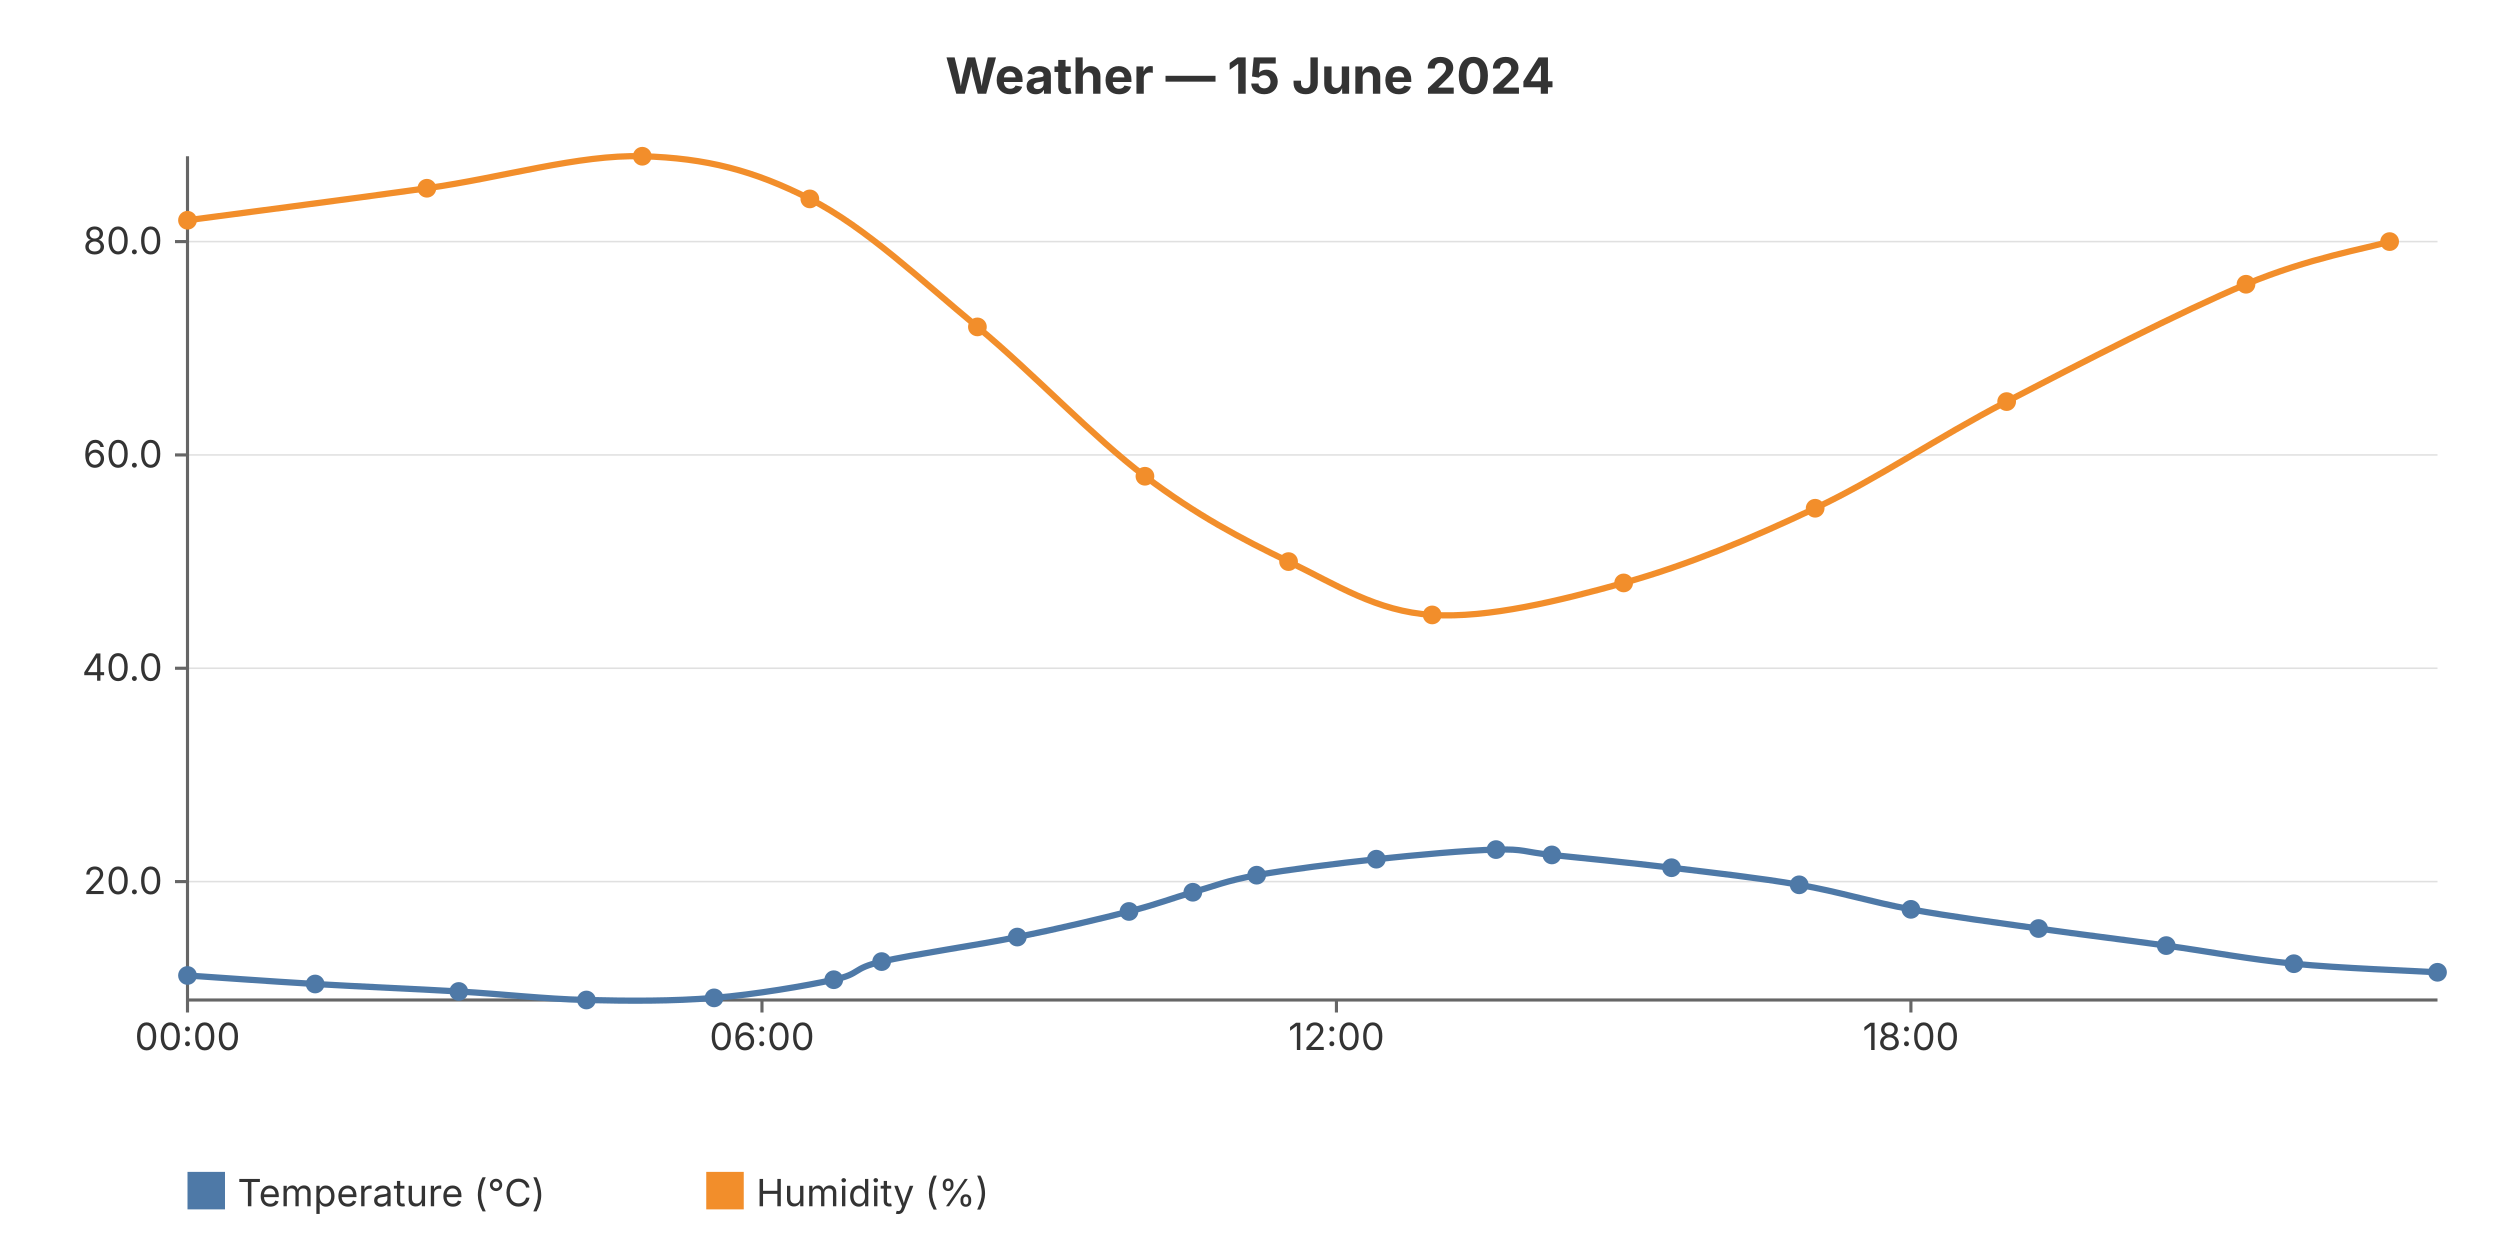
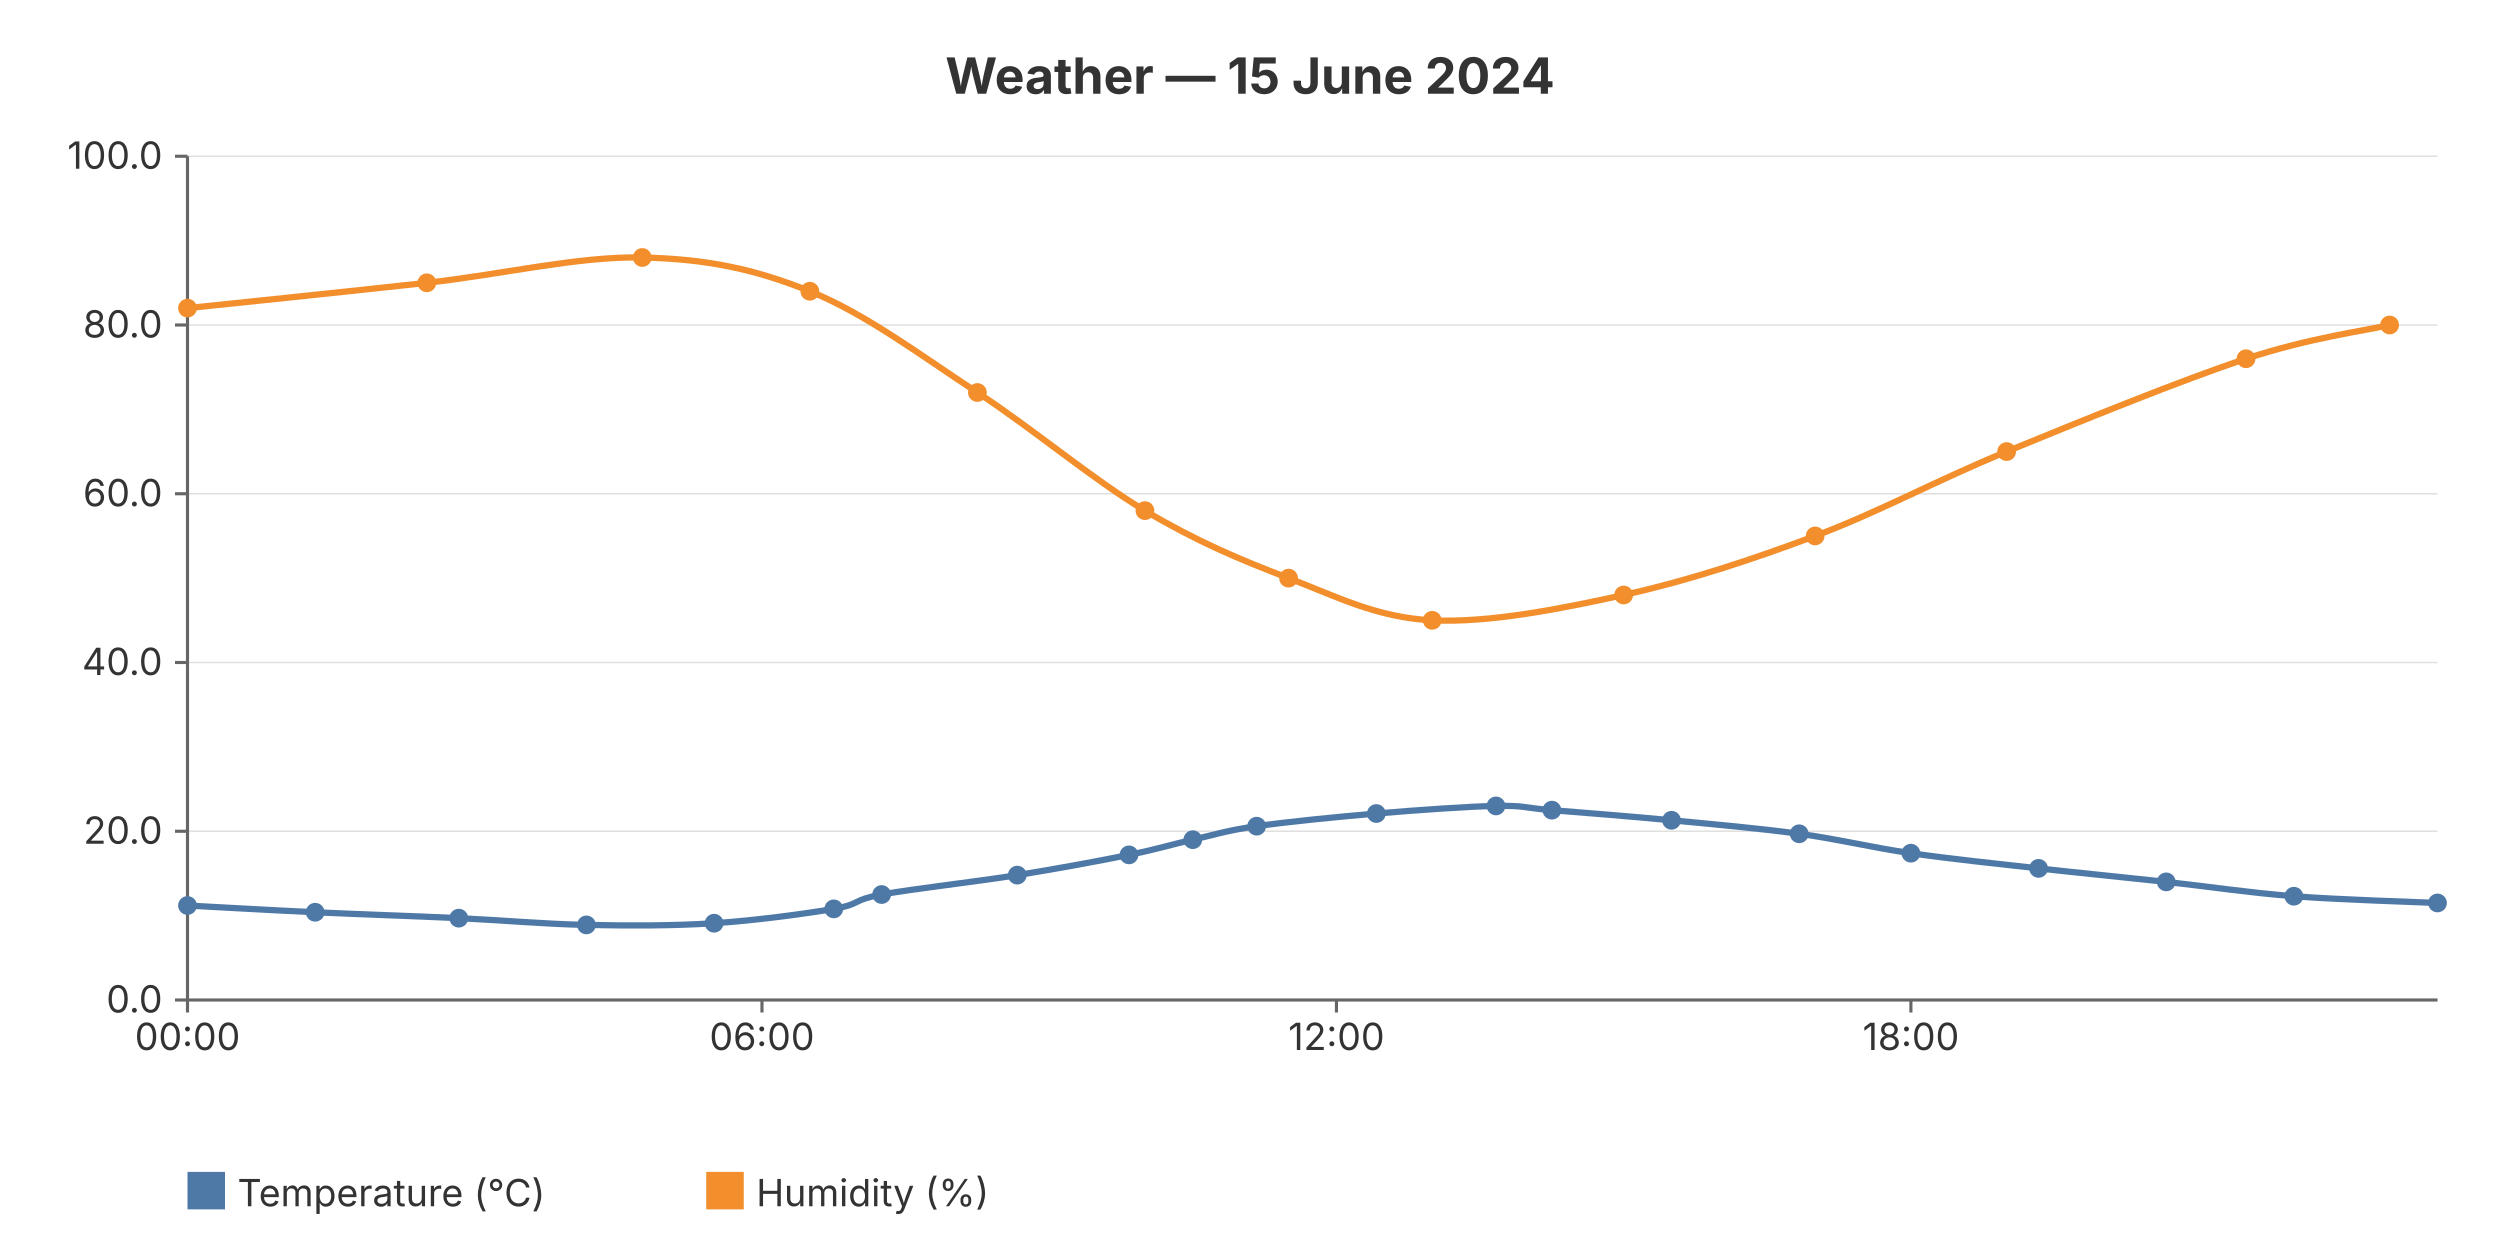
<svg xmlns="http://www.w3.org/2000/svg" viewBox="0 0 800 400" role="img" aria-labelledby="chart-title">
  <style>
    .tooltip { display: none; pointer-events: none; }
    .data-point:hover .tooltip { display: block; }
    .point { transition: r 0.15s; }
    .data-point:hover .point { r: 5; }
    .line { transition: stroke-width 0.2s; }
    .bar { transition: opacity 0.15s; }
    .bar:hover { opacity: 0.8; }
    .slice { transition: opacity 0.15s; }
    .slice:hover { opacity: 0.8; }
  </style>
  <rect x="0.00" y="0.00" width="800.00" height="400.00" fill="#ffffff" />
  <g class="grid">
-     <line x1="60.00" y1="282.11" x2="780.00" y2="282.11" stroke="#e0e0e0" stroke-width="0.5" />
-     <line x1="60.00" y1="213.84" x2="780.00" y2="213.84" stroke="#e0e0e0" stroke-width="0.5" />
-     <line x1="60.00" y1="145.58" x2="780.00" y2="145.58" stroke="#e0e0e0" stroke-width="0.5" />
-     <line x1="60.00" y1="77.31" x2="780.00" y2="77.31" stroke="#e0e0e0" stroke-width="0.5" />
+     <line x1="60.00" y1="320.00" x2="780.00" y2="320.00" stroke="#e0e0e0" stroke-width="0.5" />
+     <line x1="60.00" y1="266.00" x2="780.00" y2="266.00" stroke="#e0e0e0" stroke-width="0.5" />
+     <line x1="60.00" y1="212.00" x2="780.00" y2="212.00" stroke="#e0e0e0" stroke-width="0.5" />
+     <line x1="60.00" y1="158.00" x2="780.00" y2="158.00" stroke="#e0e0e0" stroke-width="0.5" />
+     <line x1="60.00" y1="104.00" x2="780.00" y2="104.00" stroke="#e0e0e0" stroke-width="0.5" />
+     <line x1="60.00" y1="50.00" x2="780.00" y2="50.00" stroke="#e0e0e0" stroke-width="0.5" />
  </g>
  <g class="y-axis">
    <line x1="60.00" y1="50.00" x2="60.00" y2="320.00" stroke="#666666" stroke-width="1" />
-     <line x1="56.00" y1="282.11" x2="60.00" y2="282.11" stroke="#666666" stroke-width="1" />
-     <text x="52.00" y="286.11" text-anchor="end" fill="#333333" font-size="12" font-family="system-ui, -apple-system, sans-serif">20.0</text>
-     <line x1="56.00" y1="213.84" x2="60.00" y2="213.84" stroke="#666666" stroke-width="1" />
-     <text x="52.00" y="217.84" text-anchor="end" fill="#333333" font-size="12" font-family="system-ui, -apple-system, sans-serif">40.0</text>
-     <line x1="56.00" y1="145.58" x2="60.00" y2="145.58" stroke="#666666" stroke-width="1" />
-     <text x="52.00" y="149.58" text-anchor="end" fill="#333333" font-size="12" font-family="system-ui, -apple-system, sans-serif">60.0</text>
-     <line x1="56.00" y1="77.31" x2="60.00" y2="77.31" stroke="#666666" stroke-width="1" />
-     <text x="52.00" y="81.31" text-anchor="end" fill="#333333" font-size="12" font-family="system-ui, -apple-system, sans-serif">80.0</text>
+     <line x1="56.00" y1="320.00" x2="60.00" y2="320.00" stroke="#666666" stroke-width="1" />
+     <text x="52.00" y="324.00" text-anchor="end" fill="#333333" font-size="12" font-family="system-ui, -apple-system, sans-serif">0.0</text>
+     <line x1="56.00" y1="266.00" x2="60.00" y2="266.00" stroke="#666666" stroke-width="1" />
+     <text x="52.00" y="270.00" text-anchor="end" fill="#333333" font-size="12" font-family="system-ui, -apple-system, sans-serif">20.0</text>
+     <line x1="56.00" y1="212.00" x2="60.00" y2="212.00" stroke="#666666" stroke-width="1" />
+     <text x="52.00" y="216.00" text-anchor="end" fill="#333333" font-size="12" font-family="system-ui, -apple-system, sans-serif">40.0</text>
+     <line x1="56.00" y1="158.00" x2="60.00" y2="158.00" stroke="#666666" stroke-width="1" />
+     <text x="52.00" y="162.00" text-anchor="end" fill="#333333" font-size="12" font-family="system-ui, -apple-system, sans-serif">60.0</text>
+     <line x1="56.00" y1="104.00" x2="60.00" y2="104.00" stroke="#666666" stroke-width="1" />
+     <text x="52.00" y="108.00" text-anchor="end" fill="#333333" font-size="12" font-family="system-ui, -apple-system, sans-serif">80.0</text>
+     <line x1="56.00" y1="50.00" x2="60.00" y2="50.00" stroke="#666666" stroke-width="1" />
+     <text x="52.00" y="54.00" text-anchor="end" fill="#333333" font-size="12" font-family="system-ui, -apple-system, sans-serif">100.0</text>
  </g>
  <g class="x-axis">
    <line x1="60.00" y1="320.00" x2="780.00" y2="320.00" stroke="#666666" stroke-width="1" />
    <line x1="60.00" y1="320.00" x2="60.00" y2="324.00" stroke="#666666" stroke-width="1" />
    <text x="60.00" y="336.00" text-anchor="middle" fill="#333333" font-size="12" font-family="system-ui, -apple-system, sans-serif">00:00</text>
    <line x1="243.83" y1="320.00" x2="243.83" y2="324.00" stroke="#666666" stroke-width="1" />
    <text x="243.83" y="336.00" text-anchor="middle" fill="#333333" font-size="12" font-family="system-ui, -apple-system, sans-serif">06:00</text>
    <line x1="427.66" y1="320.00" x2="427.66" y2="324.00" stroke="#666666" stroke-width="1" />
    <text x="427.66" y="336.00" text-anchor="middle" fill="#333333" font-size="12" font-family="system-ui, -apple-system, sans-serif">12:00</text>
    <line x1="611.49" y1="320.00" x2="611.49" y2="324.00" stroke="#666666" stroke-width="1" />
    <text x="611.49" y="336.00" text-anchor="middle" fill="#333333" font-size="12" font-family="system-ui, -apple-system, sans-serif">18:00</text>
  </g>
  <text x="400.00" y="30.00" text-anchor="middle" fill="#333333" font-size="16" font-weight="bold" font-family="system-ui, -apple-system, sans-serif">Weather — 15 June 2024</text>
  <g class="series-0">
-     <path d="M60.00,312.15 C66.81,312.60 86.38,314.03 100.85,314.88 C115.32,315.73 132.34,316.42 146.81,317.27 C161.28,318.12 174.04,319.66 187.66,320.00 C201.28,320.34 215.32,320.40 228.51,319.32 C241.70,318.24 257.87,315.45 266.81,313.51 C275.74,311.58 272.34,309.99 282.13,307.71 C291.91,305.44 312.34,302.53 325.53,299.86 C338.72,297.19 351.91,294.06 361.28,291.67 C370.64,289.28 374.89,287.46 381.70,285.52 C388.51,283.59 392.34,281.83 402.13,280.06 C411.91,278.30 427.66,276.31 440.43,274.94 C453.19,273.58 469.36,272.10 478.72,271.87 C488.09,271.64 487.23,272.61 496.60,273.58 C505.96,274.54 521.70,276.08 534.89,277.67 C548.09,279.27 562.98,280.92 575.74,283.14 C588.51,285.35 598.72,288.65 611.49,290.99 C624.26,293.32 638.72,295.20 652.34,297.13 C665.96,299.06 679.57,300.71 693.19,302.59 C706.81,304.47 719.57,306.97 734.04,308.39 C748.51,309.82 772.34,310.67 780.00,311.13" fill="none" stroke="#4e79a7" stroke-width="2" class="line" />
+     <path d="M60.00,289.76 C66.81,290.12 86.38,291.25 100.85,291.92 C115.32,292.60 132.34,293.13 146.81,293.81 C161.28,294.49 174.04,295.70 187.66,295.97 C201.28,296.24 215.32,296.29 228.51,295.43 C241.70,294.57 257.87,292.37 266.81,290.84 C275.74,289.31 272.34,288.05 282.13,286.25 C291.91,284.45 312.34,282.15 325.53,280.04 C338.72,277.92 351.91,275.45 361.28,273.56 C370.64,271.67 374.89,270.23 381.70,268.70 C388.51,267.17 392.34,265.77 402.13,264.38 C411.91,262.99 427.66,261.41 440.43,260.33 C453.19,259.25 469.36,258.08 478.72,257.90 C488.09,257.72 487.23,258.49 496.60,259.25 C505.96,260.01 521.70,261.23 534.89,262.49 C548.09,263.75 562.98,265.06 575.74,266.81 C588.51,268.56 598.72,271.17 611.49,273.02 C624.26,274.87 638.72,276.35 652.34,277.88 C665.96,279.41 679.57,280.71 693.19,282.20 C706.81,283.69 719.57,285.67 734.04,286.79 C748.51,287.92 772.34,288.59 780.00,288.95" fill="none" stroke="#4e79a7" stroke-width="2" class="line" />
    <g class="data-point" aria-label="11.2°C">
-       <circle cx="60.00" cy="312.15" r="3.0" fill="#4e79a7" class="point" />
-       <g class="tooltip">
-         <rect x="68.00" y="292.15" width="60.00" height="18.00" fill="white" stroke="#ccc" rx="3" />
-         <text x="72.00" y="305.15" fill="#333333" font-size="10" font-family="system-ui, -apple-system, sans-serif">11.2°C</text>
+       <circle cx="60.00" cy="289.76" r="3.0" fill="#4e79a7" class="point" />
+       <g class="tooltip">
+         <rect x="68.00" y="269.76" width="60.00" height="18.00" fill="white" stroke="#ccc" rx="3" />
+         <text x="72.00" y="282.76" fill="#333333" font-size="10" font-family="system-ui, -apple-system, sans-serif">11.2°C</text>
      </g>
    </g>
    <g class="data-point" aria-label="10.4°C">
-       <circle cx="100.85" cy="314.88" r="3.0" fill="#4e79a7" class="point" />
-       <g class="tooltip">
-         <rect x="108.85" y="294.88" width="60.00" height="18.00" fill="white" stroke="#ccc" rx="3" />
-         <text x="112.85" y="307.88" fill="#333333" font-size="10" font-family="system-ui, -apple-system, sans-serif">10.4°C</text>
+       <circle cx="100.85" cy="291.92" r="3.0" fill="#4e79a7" class="point" />
+       <g class="tooltip">
+         <rect x="108.85" y="271.92" width="60.00" height="18.00" fill="white" stroke="#ccc" rx="3" />
+         <text x="112.85" y="284.92" fill="#333333" font-size="10" font-family="system-ui, -apple-system, sans-serif">10.4°C</text>
      </g>
    </g>
    <g class="data-point" aria-label="9.7°C">
-       <circle cx="146.81" cy="317.27" r="3.0" fill="#4e79a7" class="point" />
-       <g class="tooltip">
-         <rect x="154.81" y="297.27" width="60.00" height="18.00" fill="white" stroke="#ccc" rx="3" />
-         <text x="158.81" y="310.27" fill="#333333" font-size="10" font-family="system-ui, -apple-system, sans-serif">9.7°C</text>
+       <circle cx="146.81" cy="293.81" r="3.0" fill="#4e79a7" class="point" />
+       <g class="tooltip">
+         <rect x="154.81" y="273.81" width="60.00" height="18.00" fill="white" stroke="#ccc" rx="3" />
+         <text x="158.81" y="286.81" fill="#333333" font-size="10" font-family="system-ui, -apple-system, sans-serif">9.7°C</text>
      </g>
    </g>
    <g class="data-point" aria-label="8.9°C">
-       <circle cx="187.66" cy="320.00" r="3.0" fill="#4e79a7" class="point" />
-       <g class="tooltip">
-         <rect x="195.66" y="300.00" width="60.00" height="18.00" fill="white" stroke="#ccc" rx="3" />
-         <text x="199.66" y="313.00" fill="#333333" font-size="10" font-family="system-ui, -apple-system, sans-serif">8.9°C</text>
+       <circle cx="187.66" cy="295.97" r="3.0" fill="#4e79a7" class="point" />
+       <g class="tooltip">
+         <rect x="195.66" y="275.97" width="60.00" height="18.00" fill="white" stroke="#ccc" rx="3" />
+         <text x="199.66" y="288.97" fill="#333333" font-size="10" font-family="system-ui, -apple-system, sans-serif">8.9°C</text>
      </g>
    </g>
    <g class="data-point" aria-label="9.1°C">
-       <circle cx="228.51" cy="319.32" r="3.0" fill="#4e79a7" class="point" />
-       <g class="tooltip">
-         <rect x="236.51" y="299.32" width="60.00" height="18.00" fill="white" stroke="#ccc" rx="3" />
-         <text x="240.51" y="312.32" fill="#333333" font-size="10" font-family="system-ui, -apple-system, sans-serif">9.1°C</text>
+       <circle cx="228.51" cy="295.43" r="3.0" fill="#4e79a7" class="point" />
+       <g class="tooltip">
+         <rect x="236.51" y="275.43" width="60.00" height="18.00" fill="white" stroke="#ccc" rx="3" />
+         <text x="240.51" y="288.43" fill="#333333" font-size="10" font-family="system-ui, -apple-system, sans-serif">9.1°C</text>
      </g>
    </g>
    <g class="data-point" aria-label="10.8°C">
-       <circle cx="266.81" cy="313.51" r="3.0" fill="#4e79a7" class="point" />
-       <g class="tooltip">
-         <rect x="274.81" y="293.51" width="60.00" height="18.00" fill="white" stroke="#ccc" rx="3" />
-         <text x="278.81" y="306.51" fill="#333333" font-size="10" font-family="system-ui, -apple-system, sans-serif">10.8°C</text>
+       <circle cx="266.81" cy="290.84" r="3.0" fill="#4e79a7" class="point" />
+       <g class="tooltip">
+         <rect x="274.81" y="270.84" width="60.00" height="18.00" fill="white" stroke="#ccc" rx="3" />
+         <text x="278.81" y="283.84" fill="#333333" font-size="10" font-family="system-ui, -apple-system, sans-serif">10.8°C</text>
      </g>
    </g>
    <g class="data-point" aria-label="12.5°C">
-       <circle cx="282.13" cy="307.71" r="3.0" fill="#4e79a7" class="point" />
-       <g class="tooltip">
-         <rect x="290.13" y="287.71" width="60.00" height="18.00" fill="white" stroke="#ccc" rx="3" />
-         <text x="294.13" y="300.71" fill="#333333" font-size="10" font-family="system-ui, -apple-system, sans-serif">12.5°C</text>
+       <circle cx="282.13" cy="286.25" r="3.0" fill="#4e79a7" class="point" />
+       <g class="tooltip">
+         <rect x="290.13" y="266.25" width="60.00" height="18.00" fill="white" stroke="#ccc" rx="3" />
+         <text x="294.13" y="279.25" fill="#333333" font-size="10" font-family="system-ui, -apple-system, sans-serif">12.5°C</text>
      </g>
    </g>
    <g class="data-point" aria-label="14.8°C">
-       <circle cx="325.53" cy="299.86" r="3.0" fill="#4e79a7" class="point" />
-       <g class="tooltip">
-         <rect x="333.53" y="279.86" width="60.00" height="18.00" fill="white" stroke="#ccc" rx="3" />
-         <text x="337.53" y="292.86" fill="#333333" font-size="10" font-family="system-ui, -apple-system, sans-serif">14.8°C</text>
+       <circle cx="325.53" cy="280.04" r="3.0" fill="#4e79a7" class="point" />
+       <g class="tooltip">
+         <rect x="333.53" y="260.04" width="60.00" height="18.00" fill="white" stroke="#ccc" rx="3" />
+         <text x="337.53" y="273.04" fill="#333333" font-size="10" font-family="system-ui, -apple-system, sans-serif">14.8°C</text>
      </g>
    </g>
    <g class="data-point" aria-label="17.2°C">
-       <circle cx="361.28" cy="291.67" r="3.0" fill="#4e79a7" class="point" />
-       <g class="tooltip">
-         <rect x="369.28" y="271.67" width="60.00" height="18.00" fill="white" stroke="#ccc" rx="3" />
-         <text x="373.28" y="284.67" fill="#333333" font-size="10" font-family="system-ui, -apple-system, sans-serif">17.2°C</text>
+       <circle cx="361.28" cy="273.56" r="3.0" fill="#4e79a7" class="point" />
+       <g class="tooltip">
+         <rect x="369.28" y="253.56" width="60.00" height="18.00" fill="white" stroke="#ccc" rx="3" />
+         <text x="373.28" y="266.56" fill="#333333" font-size="10" font-family="system-ui, -apple-system, sans-serif">17.2°C</text>
      </g>
    </g>
    <g class="data-point" aria-label="19.0°C">
-       <circle cx="381.70" cy="285.52" r="3.0" fill="#4e79a7" class="point" />
-       <g class="tooltip">
-         <rect x="389.70" y="265.52" width="60.00" height="18.00" fill="white" stroke="#ccc" rx="3" />
-         <text x="393.70" y="278.52" fill="#333333" font-size="10" font-family="system-ui, -apple-system, sans-serif">19.0°C</text>
+       <circle cx="381.70" cy="268.70" r="3.0" fill="#4e79a7" class="point" />
+       <g class="tooltip">
+         <rect x="389.70" y="248.70" width="60.00" height="18.00" fill="white" stroke="#ccc" rx="3" />
+         <text x="393.70" y="261.70" fill="#333333" font-size="10" font-family="system-ui, -apple-system, sans-serif">19.0°C</text>
      </g>
    </g>
    <g class="data-point" aria-label="20.6°C">
-       <circle cx="402.13" cy="280.06" r="3.0" fill="#4e79a7" class="point" />
-       <g class="tooltip">
-         <rect x="410.13" y="260.06" width="60.00" height="18.00" fill="white" stroke="#ccc" rx="3" />
-         <text x="414.13" y="273.06" fill="#333333" font-size="10" font-family="system-ui, -apple-system, sans-serif">20.6°C</text>
+       <circle cx="402.13" cy="264.38" r="3.0" fill="#4e79a7" class="point" />
+       <g class="tooltip">
+         <rect x="410.13" y="244.38" width="60.00" height="18.00" fill="white" stroke="#ccc" rx="3" />
+         <text x="414.13" y="257.38" fill="#333333" font-size="10" font-family="system-ui, -apple-system, sans-serif">20.6°C</text>
      </g>
    </g>
    <g class="data-point" aria-label="22.1°C">
-       <circle cx="440.43" cy="274.94" r="3.0" fill="#4e79a7" class="point" />
-       <g class="tooltip">
-         <rect x="448.43" y="254.94" width="60.00" height="18.00" fill="white" stroke="#ccc" rx="3" />
-         <text x="452.43" y="267.94" fill="#333333" font-size="10" font-family="system-ui, -apple-system, sans-serif">22.1°C</text>
+       <circle cx="440.43" cy="260.33" r="3.0" fill="#4e79a7" class="point" />
+       <g class="tooltip">
+         <rect x="448.43" y="240.33" width="60.00" height="18.00" fill="white" stroke="#ccc" rx="3" />
+         <text x="452.43" y="253.33" fill="#333333" font-size="10" font-family="system-ui, -apple-system, sans-serif">22.1°C</text>
      </g>
    </g>
    <g class="data-point" aria-label="23.0°C">
-       <circle cx="478.72" cy="271.87" r="3.0" fill="#4e79a7" class="point" />
-       <g class="tooltip">
-         <rect x="486.72" y="251.87" width="60.00" height="18.00" fill="white" stroke="#ccc" rx="3" />
-         <text x="490.72" y="264.87" fill="#333333" font-size="10" font-family="system-ui, -apple-system, sans-serif">23.0°C</text>
+       <circle cx="478.72" cy="257.90" r="3.0" fill="#4e79a7" class="point" />
+       <g class="tooltip">
+         <rect x="486.72" y="237.90" width="60.00" height="18.00" fill="white" stroke="#ccc" rx="3" />
+         <text x="490.72" y="250.90" fill="#333333" font-size="10" font-family="system-ui, -apple-system, sans-serif">23.0°C</text>
      </g>
    </g>
    <g class="data-point" aria-label="22.5°C">
-       <circle cx="496.60" cy="273.58" r="3.0" fill="#4e79a7" class="point" />
-       <g class="tooltip">
-         <rect x="504.60" y="253.58" width="60.00" height="18.00" fill="white" stroke="#ccc" rx="3" />
-         <text x="508.60" y="266.58" fill="#333333" font-size="10" font-family="system-ui, -apple-system, sans-serif">22.5°C</text>
+       <circle cx="496.60" cy="259.25" r="3.0" fill="#4e79a7" class="point" />
+       <g class="tooltip">
+         <rect x="504.60" y="239.25" width="60.00" height="18.00" fill="white" stroke="#ccc" rx="3" />
+         <text x="508.60" y="252.25" fill="#333333" font-size="10" font-family="system-ui, -apple-system, sans-serif">22.5°C</text>
      </g>
    </g>
    <g class="data-point" aria-label="21.3°C">
-       <circle cx="534.89" cy="277.67" r="3.0" fill="#4e79a7" class="point" />
-       <g class="tooltip">
-         <rect x="542.89" y="257.67" width="60.00" height="18.00" fill="white" stroke="#ccc" rx="3" />
-         <text x="546.89" y="270.67" fill="#333333" font-size="10" font-family="system-ui, -apple-system, sans-serif">21.3°C</text>
+       <circle cx="534.89" cy="262.49" r="3.0" fill="#4e79a7" class="point" />
+       <g class="tooltip">
+         <rect x="542.89" y="242.49" width="60.00" height="18.00" fill="white" stroke="#ccc" rx="3" />
+         <text x="546.89" y="255.49" fill="#333333" font-size="10" font-family="system-ui, -apple-system, sans-serif">21.3°C</text>
      </g>
    </g>
    <g class="data-point" aria-label="19.7°C">
-       <circle cx="575.74" cy="283.14" r="3.0" fill="#4e79a7" class="point" />
-       <g class="tooltip">
-         <rect x="583.74" y="263.14" width="60.00" height="18.00" fill="white" stroke="#ccc" rx="3" />
-         <text x="587.74" y="276.14" fill="#333333" font-size="10" font-family="system-ui, -apple-system, sans-serif">19.7°C</text>
+       <circle cx="575.74" cy="266.81" r="3.0" fill="#4e79a7" class="point" />
+       <g class="tooltip">
+         <rect x="583.74" y="246.81" width="60.00" height="18.00" fill="white" stroke="#ccc" rx="3" />
+         <text x="587.74" y="259.81" fill="#333333" font-size="10" font-family="system-ui, -apple-system, sans-serif">19.7°C</text>
      </g>
    </g>
    <g class="data-point" aria-label="17.4°C">
-       <circle cx="611.49" cy="290.99" r="3.0" fill="#4e79a7" class="point" />
-       <g class="tooltip">
-         <rect x="619.49" y="270.99" width="60.00" height="18.00" fill="white" stroke="#ccc" rx="3" />
-         <text x="623.49" y="283.99" fill="#333333" font-size="10" font-family="system-ui, -apple-system, sans-serif">17.4°C</text>
+       <circle cx="611.49" cy="273.02" r="3.0" fill="#4e79a7" class="point" />
+       <g class="tooltip">
+         <rect x="619.49" y="253.02" width="60.00" height="18.00" fill="white" stroke="#ccc" rx="3" />
+         <text x="623.49" y="266.02" fill="#333333" font-size="10" font-family="system-ui, -apple-system, sans-serif">17.4°C</text>
      </g>
    </g>
    <g class="data-point" aria-label="15.6°C">
-       <circle cx="652.34" cy="297.13" r="3.0" fill="#4e79a7" class="point" />
-       <g class="tooltip">
-         <rect x="660.34" y="277.13" width="60.00" height="18.00" fill="white" stroke="#ccc" rx="3" />
-         <text x="664.34" y="290.13" fill="#333333" font-size="10" font-family="system-ui, -apple-system, sans-serif">15.6°C</text>
+       <circle cx="652.34" cy="277.88" r="3.0" fill="#4e79a7" class="point" />
+       <g class="tooltip">
+         <rect x="660.34" y="257.88" width="60.00" height="18.00" fill="white" stroke="#ccc" rx="3" />
+         <text x="664.34" y="270.88" fill="#333333" font-size="10" font-family="system-ui, -apple-system, sans-serif">15.6°C</text>
      </g>
    </g>
    <g class="data-point" aria-label="14.0°C">
-       <circle cx="693.19" cy="302.59" r="3.0" fill="#4e79a7" class="point" />
-       <g class="tooltip">
-         <rect x="701.19" y="282.59" width="60.00" height="18.00" fill="white" stroke="#ccc" rx="3" />
-         <text x="705.19" y="295.59" fill="#333333" font-size="10" font-family="system-ui, -apple-system, sans-serif">14.0°C</text>
+       <circle cx="693.19" cy="282.20" r="3.0" fill="#4e79a7" class="point" />
+       <g class="tooltip">
+         <rect x="701.19" y="262.20" width="60.00" height="18.00" fill="white" stroke="#ccc" rx="3" />
+         <text x="705.19" y="275.20" fill="#333333" font-size="10" font-family="system-ui, -apple-system, sans-serif">14.0°C</text>
      </g>
    </g>
    <g class="data-point" aria-label="12.3°C">
-       <circle cx="734.04" cy="308.39" r="3.0" fill="#4e79a7" class="point" />
-       <g class="tooltip">
-         <rect x="742.04" y="288.39" width="60.00" height="18.00" fill="white" stroke="#ccc" rx="3" />
-         <text x="746.04" y="301.39" fill="#333333" font-size="10" font-family="system-ui, -apple-system, sans-serif">12.3°C</text>
+       <circle cx="734.04" cy="286.79" r="3.0" fill="#4e79a7" class="point" />
+       <g class="tooltip">
+         <rect x="742.04" y="266.79" width="60.00" height="18.00" fill="white" stroke="#ccc" rx="3" />
+         <text x="746.04" y="279.79" fill="#333333" font-size="10" font-family="system-ui, -apple-system, sans-serif">12.3°C</text>
      </g>
    </g>
    <g class="data-point" aria-label="11.5°C">
-       <circle cx="780.00" cy="311.13" r="3.0" fill="#4e79a7" class="point" />
-       <g class="tooltip">
-         <rect x="788.00" y="291.13" width="60.00" height="18.00" fill="white" stroke="#ccc" rx="3" />
-         <text x="792.00" y="304.13" fill="#333333" font-size="10" font-family="system-ui, -apple-system, sans-serif">11.5°C</text>
+       <circle cx="780.00" cy="288.95" r="3.0" fill="#4e79a7" class="point" />
+       <g class="tooltip">
+         <rect x="788.00" y="268.95" width="60.00" height="18.00" fill="white" stroke="#ccc" rx="3" />
+         <text x="792.00" y="281.95" fill="#333333" font-size="10" font-family="system-ui, -apple-system, sans-serif">11.5°C</text>
      </g>
    </g>
  </g>
  <g class="series-1">
-     <path d="M60.00,70.48 C72.77,68.77 112.34,63.65 136.60,60.24 C160.85,56.83 185.11,49.43 205.53,50.00 C225.96,50.57 241.28,54.55 259.15,63.65 C277.02,72.76 294.89,89.82 312.77,104.61 C330.64,119.41 349.79,139.89 366.38,152.40 C382.98,164.92 397.02,172.31 412.34,179.71 C427.66,187.10 440.43,195.64 458.30,196.78 C476.17,197.91 499.15,192.23 519.57,186.54 C540.00,180.85 560.43,172.31 580.85,162.64 C601.28,152.97 619.15,140.46 642.13,128.51 C665.11,116.56 698.30,99.49 718.72,90.96 C739.15,82.43 757.02,79.58 764.68,77.31" fill="none" stroke="#f28e2b" stroke-width="2" class="line" />
+     <path d="M60.00,98.60 C72.77,97.25 112.34,93.20 136.60,90.50 C160.85,87.80 185.11,81.95 205.53,82.40 C225.96,82.85 241.28,86.00 259.15,93.20 C277.02,100.40 294.89,113.90 312.77,125.60 C330.64,137.30 349.79,153.50 366.38,163.40 C382.98,173.30 397.02,179.15 412.34,185.00 C427.66,190.85 440.43,197.60 458.30,198.50 C476.17,199.40 499.15,194.90 519.57,190.40 C540.00,185.90 560.43,179.15 580.85,171.50 C601.28,163.85 619.15,153.95 642.13,144.50 C665.11,135.05 698.30,121.55 718.72,114.80 C739.15,108.05 757.02,105.80 764.68,104.00" fill="none" stroke="#f28e2b" stroke-width="2" class="line" />
    <g class="data-point" aria-label="82%">
-       <circle cx="60.00" cy="70.48" r="3.0" fill="#f28e2b" class="point" />
-       <g class="tooltip">
-         <rect x="68.00" y="50.48" width="60.00" height="18.00" fill="white" stroke="#ccc" rx="3" />
-         <text x="72.00" y="63.48" fill="#333333" font-size="10" font-family="system-ui, -apple-system, sans-serif">82%</text>
+       <circle cx="60.00" cy="98.60" r="3.0" fill="#f28e2b" class="point" />
+       <g class="tooltip">
+         <rect x="68.00" y="78.60" width="60.00" height="18.00" fill="white" stroke="#ccc" rx="3" />
+         <text x="72.00" y="91.60" fill="#333333" font-size="10" font-family="system-ui, -apple-system, sans-serif">82%</text>
      </g>
    </g>
    <g class="data-point" aria-label="85%">
-       <circle cx="136.60" cy="60.24" r="3.0" fill="#f28e2b" class="point" />
-       <g class="tooltip">
-         <rect x="144.60" y="40.24" width="60.00" height="18.00" fill="white" stroke="#ccc" rx="3" />
-         <text x="148.60" y="53.24" fill="#333333" font-size="10" font-family="system-ui, -apple-system, sans-serif">85%</text>
+       <circle cx="136.60" cy="90.50" r="3.0" fill="#f28e2b" class="point" />
+       <g class="tooltip">
+         <rect x="144.60" y="70.50" width="60.00" height="18.00" fill="white" stroke="#ccc" rx="3" />
+         <text x="148.60" y="83.50" fill="#333333" font-size="10" font-family="system-ui, -apple-system, sans-serif">85%</text>
      </g>
    </g>
    <g class="data-point" aria-label="88%">
-       <circle cx="205.53" cy="50.00" r="3.0" fill="#f28e2b" class="point" />
-       <g class="tooltip">
-         <rect x="213.53" y="30.00" width="60.00" height="18.00" fill="white" stroke="#ccc" rx="3" />
-         <text x="217.53" y="43.00" fill="#333333" font-size="10" font-family="system-ui, -apple-system, sans-serif">88%</text>
+       <circle cx="205.53" cy="82.40" r="3.0" fill="#f28e2b" class="point" />
+       <g class="tooltip">
+         <rect x="213.53" y="62.40" width="60.00" height="18.00" fill="white" stroke="#ccc" rx="3" />
+         <text x="217.53" y="75.40" fill="#333333" font-size="10" font-family="system-ui, -apple-system, sans-serif">88%</text>
      </g>
    </g>
    <g class="data-point" aria-label="84%">
-       <circle cx="259.15" cy="63.65" r="3.0" fill="#f28e2b" class="point" />
-       <g class="tooltip">
-         <rect x="267.15" y="43.65" width="60.00" height="18.00" fill="white" stroke="#ccc" rx="3" />
-         <text x="271.15" y="56.65" fill="#333333" font-size="10" font-family="system-ui, -apple-system, sans-serif">84%</text>
+       <circle cx="259.15" cy="93.20" r="3.0" fill="#f28e2b" class="point" />
+       <g class="tooltip">
+         <rect x="267.15" y="73.20" width="60.00" height="18.00" fill="white" stroke="#ccc" rx="3" />
+         <text x="271.15" y="86.20" fill="#333333" font-size="10" font-family="system-ui, -apple-system, sans-serif">84%</text>
      </g>
    </g>
    <g class="data-point" aria-label="72%">
-       <circle cx="312.77" cy="104.61" r="3.0" fill="#f28e2b" class="point" />
-       <g class="tooltip">
-         <rect x="320.77" y="84.61" width="60.00" height="18.00" fill="white" stroke="#ccc" rx="3" />
-         <text x="324.77" y="97.61" fill="#333333" font-size="10" font-family="system-ui, -apple-system, sans-serif">72%</text>
+       <circle cx="312.77" cy="125.60" r="3.0" fill="#f28e2b" class="point" />
+       <g class="tooltip">
+         <rect x="320.77" y="105.60" width="60.00" height="18.00" fill="white" stroke="#ccc" rx="3" />
+         <text x="324.77" y="118.60" fill="#333333" font-size="10" font-family="system-ui, -apple-system, sans-serif">72%</text>
      </g>
    </g>
    <g class="data-point" aria-label="58%">
-       <circle cx="366.38" cy="152.40" r="3.0" fill="#f28e2b" class="point" />
-       <g class="tooltip">
-         <rect x="374.38" y="132.40" width="60.00" height="18.00" fill="white" stroke="#ccc" rx="3" />
-         <text x="378.38" y="145.40" fill="#333333" font-size="10" font-family="system-ui, -apple-system, sans-serif">58%</text>
+       <circle cx="366.38" cy="163.40" r="3.0" fill="#f28e2b" class="point" />
+       <g class="tooltip">
+         <rect x="374.38" y="143.40" width="60.00" height="18.00" fill="white" stroke="#ccc" rx="3" />
+         <text x="378.38" y="156.40" fill="#333333" font-size="10" font-family="system-ui, -apple-system, sans-serif">58%</text>
      </g>
    </g>
    <g class="data-point" aria-label="50%">
-       <circle cx="412.34" cy="179.71" r="3.0" fill="#f28e2b" class="point" />
-       <g class="tooltip">
-         <rect x="420.34" y="159.71" width="60.00" height="18.00" fill="white" stroke="#ccc" rx="3" />
-         <text x="424.34" y="172.71" fill="#333333" font-size="10" font-family="system-ui, -apple-system, sans-serif">50%</text>
+       <circle cx="412.34" cy="185.00" r="3.0" fill="#f28e2b" class="point" />
+       <g class="tooltip">
+         <rect x="420.34" y="165.00" width="60.00" height="18.00" fill="white" stroke="#ccc" rx="3" />
+         <text x="424.34" y="178.00" fill="#333333" font-size="10" font-family="system-ui, -apple-system, sans-serif">50%</text>
      </g>
    </g>
    <g class="data-point" aria-label="45%">
-       <circle cx="458.30" cy="196.78" r="3.0" fill="#f28e2b" class="point" />
-       <g class="tooltip">
-         <rect x="466.30" y="176.78" width="60.00" height="18.00" fill="white" stroke="#ccc" rx="3" />
-         <text x="470.30" y="189.78" fill="#333333" font-size="10" font-family="system-ui, -apple-system, sans-serif">45%</text>
+       <circle cx="458.30" cy="198.50" r="3.0" fill="#f28e2b" class="point" />
+       <g class="tooltip">
+         <rect x="466.30" y="178.50" width="60.00" height="18.00" fill="white" stroke="#ccc" rx="3" />
+         <text x="470.30" y="191.50" fill="#333333" font-size="10" font-family="system-ui, -apple-system, sans-serif">45%</text>
      </g>
    </g>
    <g class="data-point" aria-label="48%">
-       <circle cx="519.57" cy="186.54" r="3.0" fill="#f28e2b" class="point" />
-       <g class="tooltip">
-         <rect x="527.57" y="166.54" width="60.00" height="18.00" fill="white" stroke="#ccc" rx="3" />
-         <text x="531.57" y="179.54" fill="#333333" font-size="10" font-family="system-ui, -apple-system, sans-serif">48%</text>
+       <circle cx="519.57" cy="190.40" r="3.0" fill="#f28e2b" class="point" />
+       <g class="tooltip">
+         <rect x="527.57" y="170.40" width="60.00" height="18.00" fill="white" stroke="#ccc" rx="3" />
+         <text x="531.57" y="183.40" fill="#333333" font-size="10" font-family="system-ui, -apple-system, sans-serif">48%</text>
      </g>
    </g>
    <g class="data-point" aria-label="55%">
-       <circle cx="580.85" cy="162.64" r="3.0" fill="#f28e2b" class="point" />
-       <g class="tooltip">
-         <rect x="588.85" y="142.64" width="60.00" height="18.00" fill="white" stroke="#ccc" rx="3" />
-         <text x="592.85" y="155.64" fill="#333333" font-size="10" font-family="system-ui, -apple-system, sans-serif">55%</text>
+       <circle cx="580.85" cy="171.50" r="3.0" fill="#f28e2b" class="point" />
+       <g class="tooltip">
+         <rect x="588.85" y="151.50" width="60.00" height="18.00" fill="white" stroke="#ccc" rx="3" />
+         <text x="592.85" y="164.50" fill="#333333" font-size="10" font-family="system-ui, -apple-system, sans-serif">55%</text>
      </g>
    </g>
    <g class="data-point" aria-label="65%">
-       <circle cx="642.13" cy="128.51" r="3.0" fill="#f28e2b" class="point" />
-       <g class="tooltip">
-         <rect x="650.13" y="108.51" width="60.00" height="18.00" fill="white" stroke="#ccc" rx="3" />
-         <text x="654.13" y="121.51" fill="#333333" font-size="10" font-family="system-ui, -apple-system, sans-serif">65%</text>
+       <circle cx="642.13" cy="144.50" r="3.0" fill="#f28e2b" class="point" />
+       <g class="tooltip">
+         <rect x="650.13" y="124.50" width="60.00" height="18.00" fill="white" stroke="#ccc" rx="3" />
+         <text x="654.13" y="137.50" fill="#333333" font-size="10" font-family="system-ui, -apple-system, sans-serif">65%</text>
      </g>
    </g>
    <g class="data-point" aria-label="76%">
-       <circle cx="718.72" cy="90.96" r="3.0" fill="#f28e2b" class="point" />
-       <g class="tooltip">
-         <rect x="726.72" y="70.96" width="60.00" height="18.00" fill="white" stroke="#ccc" rx="3" />
-         <text x="730.72" y="83.96" fill="#333333" font-size="10" font-family="system-ui, -apple-system, sans-serif">76%</text>
+       <circle cx="718.72" cy="114.80" r="3.0" fill="#f28e2b" class="point" />
+       <g class="tooltip">
+         <rect x="726.72" y="94.80" width="60.00" height="18.00" fill="white" stroke="#ccc" rx="3" />
+         <text x="730.72" y="107.80" fill="#333333" font-size="10" font-family="system-ui, -apple-system, sans-serif">76%</text>
      </g>
    </g>
    <g class="data-point" aria-label="80%">
-       <circle cx="764.68" cy="77.31" r="3.0" fill="#f28e2b" class="point" />
-       <g class="tooltip">
-         <rect x="772.68" y="57.31" width="60.00" height="18.00" fill="white" stroke="#ccc" rx="3" />
-         <text x="776.68" y="70.31" fill="#333333" font-size="10" font-family="system-ui, -apple-system, sans-serif">80%</text>
+       <circle cx="764.68" cy="104.00" r="3.0" fill="#f28e2b" class="point" />
+       <g class="tooltip">
+         <rect x="772.68" y="84.00" width="60.00" height="18.00" fill="white" stroke="#ccc" rx="3" />
+         <text x="776.68" y="97.00" fill="#333333" font-size="10" font-family="system-ui, -apple-system, sans-serif">80%</text>
      </g>
    </g>
  </g>
  <g class="legend">
    <rect x="60.00" y="375.00" width="12.00" height="12.00" fill="#4e79a7" />
    <text x="76.00" y="386.00" fill="#333333" font-size="12" font-family="system-ui, -apple-system, sans-serif">Temperature (°C)</text>
    <rect x="226.00" y="375.00" width="12.00" height="12.00" fill="#f28e2b" />
    <text x="242.00" y="386.00" fill="#333333" font-size="12" font-family="system-ui, -apple-system, sans-serif">Humidity (%)</text>
  </g>
</svg>
